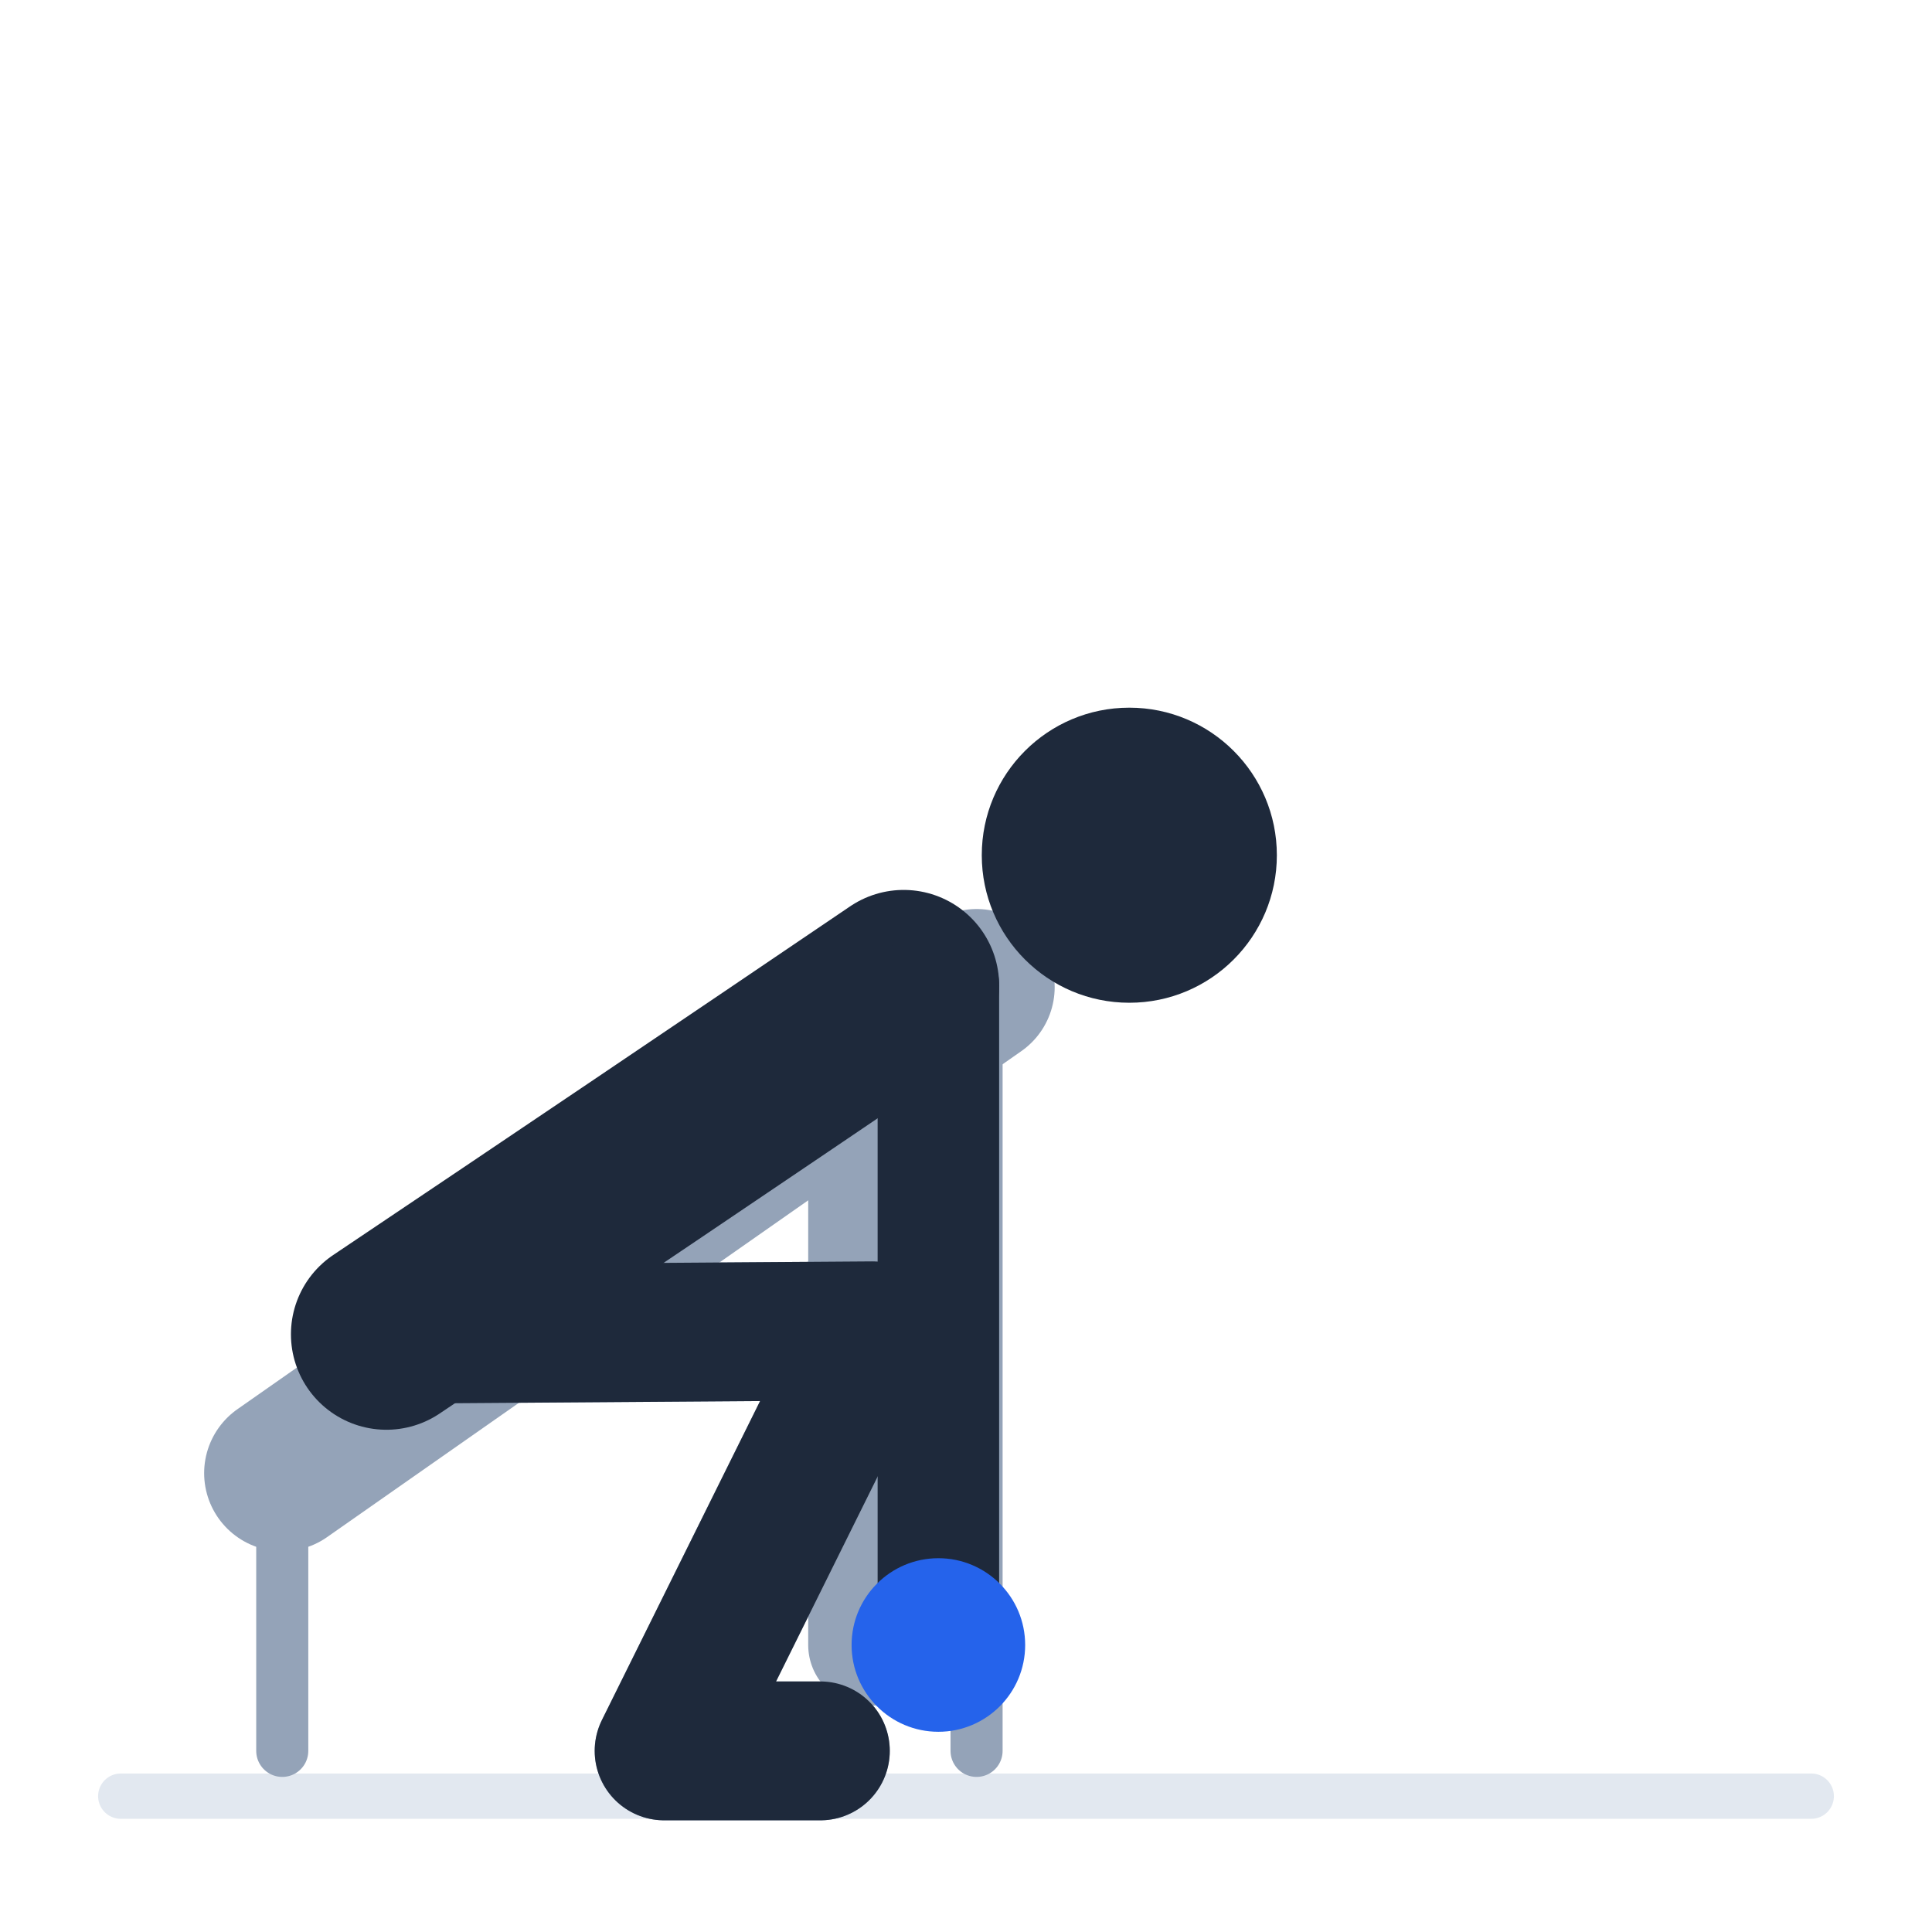
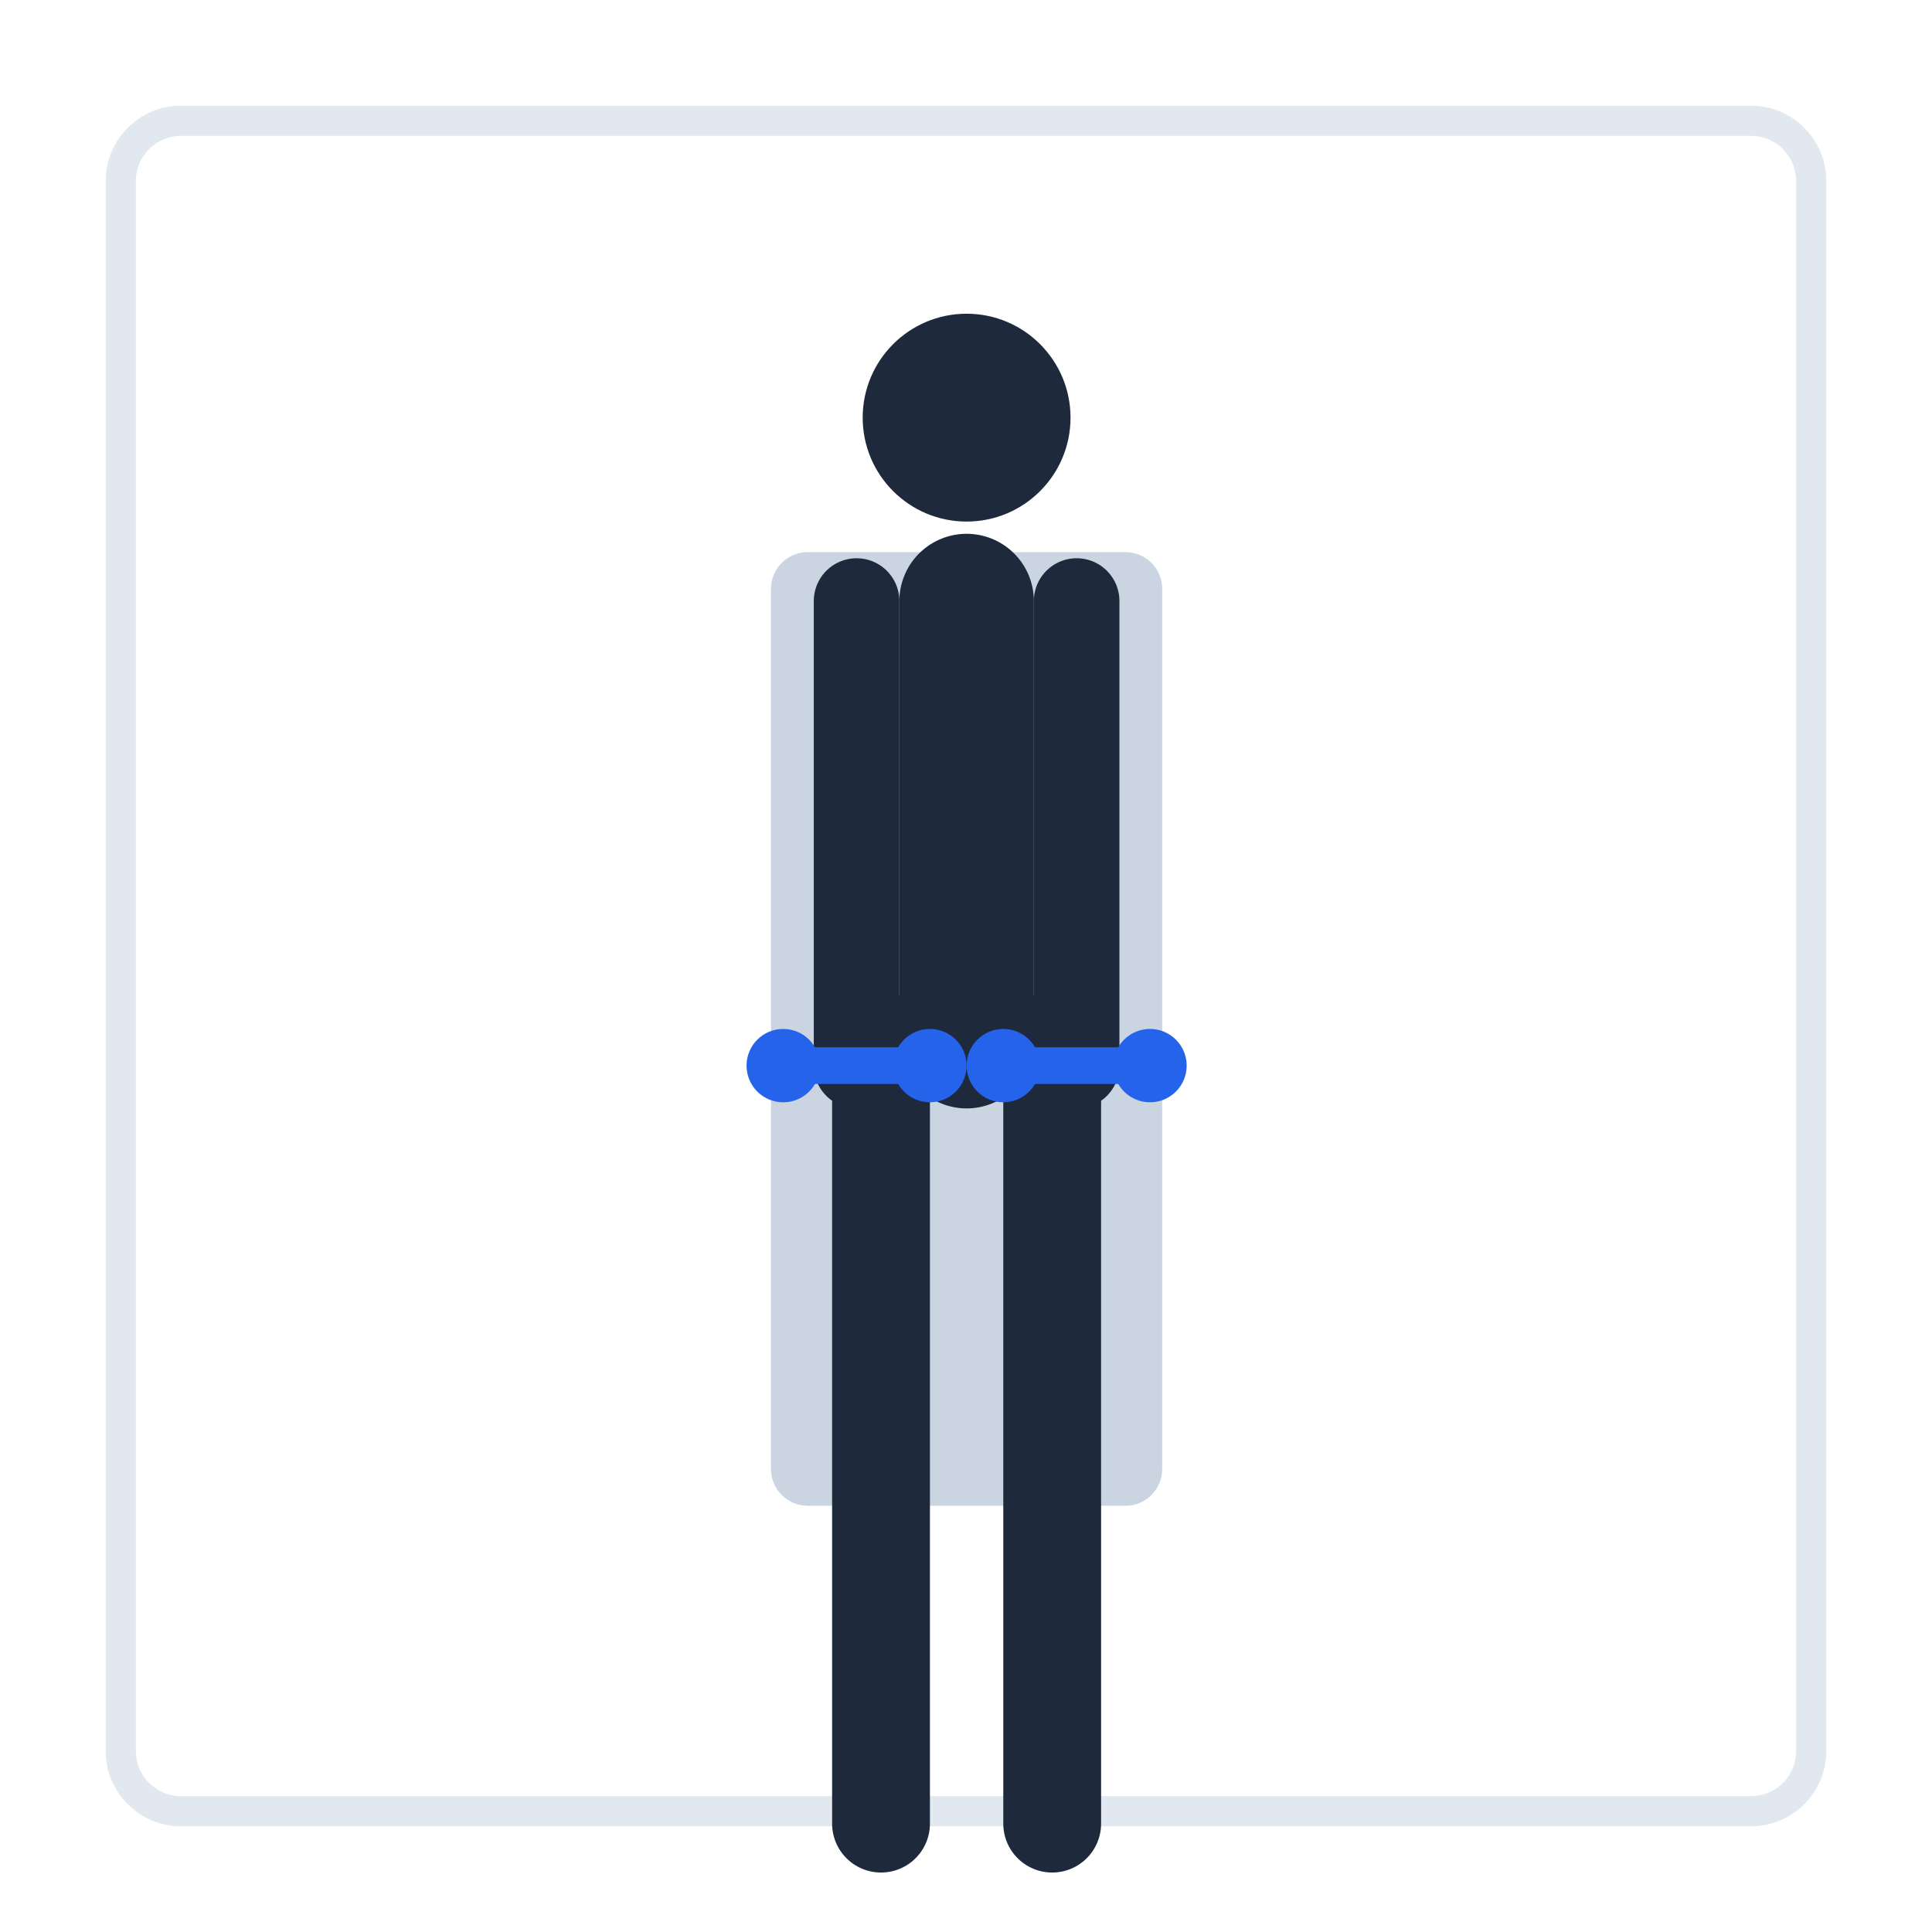
- <svg xmlns="http://www.w3.org/2000/svg" viewBox="0 0 128 128" role="img" aria-label="Y-T-W raise">
+ <svg xmlns="http://www.w3.org/2000/svg" viewBox="0 0 128 128" role="img" aria-label="Prone Y-T-W raise, overhead view">
  <style>
  .ink { stroke: #1e293b; fill: none; stroke-linecap: round; stroke-linejoin: round; }
  .far { stroke: #94a3b8; fill: none; stroke-linecap: round; stroke-linejoin: round; }
  .head { fill: #1e293b; }
  .gear { fill: #2563eb; }
  .gear-line { stroke: #2563eb; fill: none; stroke-linecap: round; }
  .hub { fill: #93c5fd; }
  .kit { fill: #cbd5e1; }
  .kit-line { stroke: #94a3b8; fill: none; stroke-linecap: round; }
  .floor { stroke: #e2e8f0; stroke-linecap: round; }
  @media (prefers-color-scheme: dark) {
    .ink { stroke: #e2e8f0; } .head { fill: #e2e8f0; } .far { stroke: #64748b; }
    .gear { fill: #60a5fa; } .gear-line { stroke: #60a5fa; } .hub { fill: #1e3a8a; }
    .kit { fill: #334155; } .kit-line { stroke: #475569; } .floor { stroke: #1e293b; }
  }.exercise-art-still { display: none; }
  @media (prefers-reduced-motion: reduce) {
    .exercise-art-motion { display: none; }
    .exercise-art-still { display: inline; }
  }</style>
-   <line class="floor" x1="8" y1="119" x2="120" y2="119" stroke-width="3" />
-   <g transform="translate(-31.9 -17.4) scale(1.15)">
+   <rect class="floor" x="8" y="8" width="112" height="112" rx="4" fill="none" stroke-width="2" />
+   <g transform="translate(12.2 22) scale(0.81)">
    <g class="exercise-art-motion">
-       <line class="kit-line" stroke-width="9" x1="44" y1="100" x2="84" y2="72" />
-       <path class="kit-line" stroke-width="3" d="M44 100 V116 M84 72 V116" />
-       <polyline class="far" stroke-width="7" points="77.8,71.9 77.8,91.9 77.8,109.9">
-         <animate attributeName="points" dur="2.4s" repeatCount="indefinite" values="77.8,71.9 77.8,91.9 77.8,109.9;77.8,71.9 77.8,91.9 77.8,109.9;77.8,71.9 77.9,91.9 77.9,109.9;77.8,71.9 78,91.9 78.2,109.9;77.8,71.9 78.4,91.9 78.9,109.9;77.8,71.9 79.2,91.8 80.4,109.8;77.8,71.9 80.5,91.7 82.8,109.5;77.8,71.9 82.3,91.4 86.4,108.9;77.8,71.9 84.9,90.6 91.2,107.4;77.8,71.9 88.1,89.1 97.3,104.5;77.8,71.9 91.7,86.3 104.1,99.3;77.8,71.9 95.2,81.9 110.8,90.9;77.8,71.9 97.3,76.6 114.8,80.9;77.8,71.9 97.8,72.1 115.8,72.3;77.8,71.9 97.6,68.6 115.3,65.6;77.8,71.9 97,66 114.2,60.7;77.8,71.9 96.3,64.2 113,57.3;77.8,71.9 95.8,63.1 112,55.1;77.8,71.9 95.4,62.4 111.3,53.8;77.8,71.9 95.2,62 110.9,53.1;77.8,71.9 95.2,61.9 110.8,52.9;77.8,71.9 95.2,61.9 110.8,52.9;77.8,71.9 95.2,61.9 110.8,52.9;77.8,71.9 95.2,61.9 110.8,52.9;77.8,71.9 95.2,62 110.9,53.1;77.8,71.9 95.4,62.4 111.3,53.8;77.8,71.9 95.8,63.1 112,55.1;77.8,71.9 96.3,64.2 113,57.3;77.8,71.9 97,66 114.2,60.7;77.8,71.9 97.6,68.6 115.3,65.6;77.8,71.9 97.8,72.1 115.8,72.3;77.8,71.9 97.3,76.6 114.8,80.9;77.8,71.9 95.2,81.9 110.8,90.9;77.8,71.9 91.7,86.3 104.1,99.3;77.8,71.9 88.1,89.1 97.3,104.5;77.8,71.9 84.9,90.6 91.2,107.4;77.8,71.9 82.3,91.4 86.4,108.9;77.8,71.9 80.5,91.7 82.8,109.5;77.8,71.9 79.2,91.8 80.4,109.8;77.8,71.9 78.4,91.9 78.9,109.9;77.8,71.9 78,91.9 78.2,109.9;77.8,71.9 77.9,91.9 77.9,109.9;77.8,71.9 77.8,91.9 77.8,109.9" keyTimes="0;0.06;0.082;0.104;0.126;0.148;0.17;0.192;0.214;0.236;0.258;0.28;0.302;0.324;0.346;0.368;0.39;0.412;0.434;0.456;0.478;0.5;0.56;0.582;0.604;0.626;0.648;0.67;0.692;0.714;0.736;0.758;0.78;0.802;0.824;0.846;0.868;0.89;0.912;0.934;0.956;0.978;1" />
+       <rect class="kit" x="48" y="18" width="32" height="78" rx="3" />
+       <polyline class="ink" stroke-width="7" points="55,22 55,42 55,60">
+         <animate attributeName="points" dur="5.2s" repeatCount="indefinite" values="55,22 55,42 55,60;55,22 55,42 55,60;55,22 55,42 55,60;55,22 54.9,42 54.8,60;55,22 54.6,42 54.2,60;55,22 54,42 53.1,60;55,22 53.1,41.9 51.3,59.8;55,22 51.7,41.7 48.7,59.5;55,22 49.7,41.3 45,58.7;55,22 47.3,40.4 40.3,57.1;55,22 44.3,38.9 34.7,54.1;55,22 41,36.3 28.4,49.2;55,22 37.8,32.3 22.4,41.5;55,22 35.6,26.9 18.1,31.2;55,22 35,21.8 17,21.6;55,22 35.5,17.6 17.9,13.7;55,22 36.5,14.4 19.8,7.6;55,22 37.6,12.1 22,3.1;55,22 38.7,10.4 24,0;55,22 39.6,9.3 25.7,-2.1;55,22 40.2,8.6 26.8,-3.5;55,22 40.6,8.2 27.6,-4.3;55,22 40.8,7.9 28,-4.7;55,22 40.8,7.9 28.1,-4.8;55,22 40.9,7.9 28.1,-4.9;55,22 40.9,7.9 28.1,-4.9;55,22 40.8,7.9 28,-4.8;55,22 40.5,8.2 27.5,-4.2;55,22 39.7,9.1 26,-2.5;55,22 38.3,11 23.3,1;55,22 36.5,14.3 19.9,7.5;55,22 35.4,18 17.8,14.4;55,22 35.1,20.3 17.1,18.8;55,22 35,21.5 17,21;55,22 35,21.9 17,21.9;55,22 35,22 17,22;55,22 35,22 17,22;55,22 35,22 17,22;55,22 35,22.1 17,21.8;55,22 35,22.3 17,21.4;55,22 35,22.8 17.1,20.7;55,22 35.1,23.5 17.5,19.4;55,22 35.2,24.7 18.6,17.6;55,22 35.5,26.2 21,15.5;55,22 36,28.1 25.2,13.7;55,22 36.5,29.6 29.5,13;55,22 37,30.6 32.8,13.1;55,22 37.3,31.3 35.2,13.4;55,22 37.5,31.7 36.6,13.7;55,22 37.6,31.9 37.4,13.9;55,22 37.7,32 37.6,14;55,22 37.7,32 37.7,14;55,22 37.7,32 37.7,14;55,22 37.7,32 37.7,14;55,22 37.7,32 37.6,14;55,22 37.7,32.1 37.5,14.1;55,22 37.8,32.2 37.2,14.2;55,22 37.9,32.3 36.8,14.4;55,22 38,32.6 36.2,14.7;55,22 38.2,32.9 35.4,15.1;55,22 38.5,33.3 34.3,15.9;55,22 38.9,33.9 32.9,16.9;55,22 39.4,34.6 31.4,18.5;55,22 40.1,35.3 29.6,20.7;55,22 40.9,36.2 28,23.7;55,22 42,37.2 26.7,27.8;55,22 43.4,38.3 26.1,33;55,22 45,39.3 27,39.3;55,22 46.7,40.2 29.5,45.4;55,22 48.3,40.8 33,50.2;55,22 49.7,41.3 36.7,53.8;55,22 50.9,41.6 40.4,56.2;55,22 51.9,41.8 43.8,57.8;55,22 52.7,41.9 46.8,58.8;55,22 53.4,41.9 49.2,59.4;55,22 53.9,42 51.1,59.7;55,22 54.3,42 52.5,59.9;55,22 54.6,42 53.6,60;55,22 54.8,42 54.3,60;55,22 54.9,42 54.7,60;55,22 55,42 54.9,60;55,22 55,42 55,60;55,22 55,42 55,60" keyTimes="0;0.1;0.105;0.11;0.115;0.12;0.124;0.129;0.134;0.139;0.144;0.149;0.154;0.159;0.164;0.168;0.173;0.178;0.183;0.188;0.193;0.198;0.203;0.208;0.212;0.362;0.374;0.385;0.396;0.407;0.419;0.43;0.441;0.453;0.464;0.475;0.625;0.632;0.64;0.647;0.655;0.662;0.67;0.677;0.685;0.693;0.7;0.708;0.715;0.723;0.73;0.738;0.887;0.891;0.895;0.899;0.902;0.906;0.91;0.914;0.917;0.921;0.925;0.929;0.932;0.936;0.94;0.944;0.948;0.951;0.955;0.959;0.963;0.966;0.97;0.974;0.978;0.981;0.985;0.989;0.993;0.996;1" />
      </polyline>
-       <polyline class="far" stroke-width="8" points="50,92 78,91.8 66,116 75,116" />
-       <path class="ink" stroke-width="11" d="M50 92Q64.9 82 79.8 71.9" />
-       <polyline class="ink" stroke-width="8" points="50,92 78,91.8 66,116 75,116" />
-       <polyline class="ink" stroke-width="7" points="81.8,71.9 81.8,91.9 81.8,109.9">
-         <animate attributeName="points" dur="2.4s" repeatCount="indefinite" values="81.8,71.9 81.8,91.9 81.8,109.9;81.8,71.9 81.8,91.9 81.8,109.9;81.8,71.9 81.9,91.9 81.9,109.9;81.8,71.9 82,91.9 82.2,109.9;81.8,71.9 82.4,91.9 82.9,109.9;81.8,71.9 83.2,91.8 84.4,109.8;81.8,71.9 84.5,91.7 86.8,109.5;81.8,71.9 86.3,91.4 90.4,108.9;81.8,71.9 88.9,90.6 95.2,107.4;81.8,71.9 92.1,89.1 101.3,104.5;81.8,71.9 95.7,86.3 108.1,99.3;81.8,71.9 99.2,81.9 114.8,90.9;81.8,71.9 101.3,76.6 118.8,80.9;81.8,71.9 101.8,72.1 119.8,72.3;81.8,71.9 101.6,68.6 119.3,65.6;81.8,71.9 101,66 118.2,60.7;81.8,71.9 100.3,64.2 117,57.3;81.8,71.9 99.8,63.1 116,55.1;81.8,71.9 99.4,62.4 115.3,53.8;81.8,71.9 99.2,62 114.9,53.1;81.8,71.9 99.2,61.9 114.8,52.9;81.8,71.9 99.2,61.9 114.8,52.9;81.8,71.9 99.2,61.9 114.8,52.9;81.8,71.9 99.2,61.9 114.8,52.9;81.8,71.9 99.2,62 114.9,53.1;81.8,71.9 99.4,62.4 115.3,53.8;81.8,71.9 99.8,63.1 116,55.1;81.8,71.9 100.3,64.2 117,57.3;81.8,71.9 101,66 118.2,60.7;81.8,71.9 101.6,68.6 119.3,65.6;81.8,71.9 101.8,72.1 119.8,72.3;81.8,71.9 101.3,76.6 118.8,80.9;81.8,71.9 99.2,81.9 114.8,90.9;81.8,71.9 95.7,86.3 108.1,99.3;81.8,71.9 92.1,89.1 101.3,104.5;81.8,71.9 88.9,90.6 95.2,107.4;81.8,71.9 86.3,91.4 90.4,108.9;81.8,71.9 84.5,91.7 86.8,109.5;81.8,71.9 83.2,91.8 84.4,109.8;81.8,71.9 82.4,91.9 82.9,109.9;81.8,71.9 82,91.9 82.2,109.9;81.8,71.9 81.9,91.9 81.9,109.9;81.8,71.9 81.8,91.9 81.8,109.9" keyTimes="0;0.06;0.082;0.104;0.126;0.148;0.17;0.192;0.214;0.236;0.258;0.28;0.302;0.324;0.346;0.368;0.39;0.412;0.434;0.456;0.478;0.5;0.56;0.582;0.604;0.626;0.648;0.67;0.692;0.714;0.736;0.758;0.78;0.802;0.824;0.846;0.868;0.89;0.912;0.934;0.956;0.978;1" />
+       <polyline class="ink" stroke-width="8" points="57,58 57,86 57,113 57,122" />
+       <path class="ink" stroke-width="11" d="M64 58Q64 40 64 22" />
+       <polyline class="ink" stroke-width="8" points="71,58 71,86 71,113 71,122" />
+       <polyline class="ink" stroke-width="7" points="73,22 73,42 73,60">
+         <animate attributeName="points" dur="5.2s" repeatCount="indefinite" values="73,22 73,42 73,60;73,22 73,42 73,60;73,22 73,42 73,60;73,22 73.1,42 73.2,60;73,22 73.4,42 73.8,60;73,22 74,42 74.9,60;73,22 74.9,41.9 76.7,59.8;73,22 76.3,41.7 79.3,59.5;73,22 78.3,41.3 83,58.7;73,22 80.7,40.4 87.7,57.1;73,22 83.7,38.9 93.3,54.1;73,22 87,36.3 99.6,49.2;73,22 90.2,32.3 105.6,41.5;73,22 92.4,26.9 109.9,31.2;73,22 93,21.8 111,21.6;73,22 92.5,17.6 110.1,13.7;73,22 91.5,14.4 108.2,7.6;73,22 90.4,12.1 106,3.1;73,22 89.3,10.4 104,0;73,22 88.4,9.3 102.3,-2.1;73,22 87.8,8.6 101.2,-3.5;73,22 87.4,8.2 100.4,-4.3;73,22 87.2,7.9 100,-4.7;73,22 87.2,7.9 99.9,-4.8;73,22 87.1,7.9 99.9,-4.9;73,22 87.1,7.9 99.9,-4.9;73,22 87.2,7.9 100,-4.8;73,22 87.5,8.2 100.5,-4.2;73,22 88.3,9.1 102,-2.5;73,22 89.7,11 104.7,1;73,22 91.5,14.3 108.1,7.5;73,22 92.6,18 110.2,14.4;73,22 92.9,20.3 110.9,18.8;73,22 93,21.5 111,21;73,22 93,21.9 111,21.9;73,22 93,22 111,22;73,22 93,22 111,22;73,22 93,22 111,22;73,22 93,22.1 111,21.8;73,22 93,22.3 111,21.4;73,22 93,22.8 110.9,20.7;73,22 92.9,23.5 110.5,19.4;73,22 92.8,24.7 109.4,17.6;73,22 92.5,26.2 107,15.5;73,22 92,28.1 102.8,13.7;73,22 91.5,29.6 98.5,13;73,22 91,30.6 95.2,13.1;73,22 90.7,31.3 92.8,13.4;73,22 90.5,31.7 91.4,13.7;73,22 90.4,31.9 90.6,13.9;73,22 90.3,32 90.4,14;73,22 90.3,32 90.3,14;73,22 90.3,32 90.3,14;73,22 90.3,32 90.3,14;73,22 90.3,32 90.4,14;73,22 90.3,32.1 90.5,14.1;73,22 90.2,32.2 90.8,14.2;73,22 90.1,32.3 91.2,14.4;73,22 90,32.6 91.8,14.7;73,22 89.8,32.9 92.6,15.1;73,22 89.5,33.3 93.7,15.9;73,22 89.1,33.9 95.1,16.9;73,22 88.6,34.6 96.6,18.5;73,22 87.9,35.3 98.4,20.7;73,22 87.1,36.2 100,23.7;73,22 86,37.2 101.3,27.8;73,22 84.6,38.3 101.9,33;73,22 83,39.3 101,39.3;73,22 81.3,40.2 98.5,45.4;73,22 79.7,40.8 95,50.2;73,22 78.3,41.3 91.3,53.8;73,22 77.1,41.6 87.6,56.2;73,22 76.1,41.8 84.2,57.8;73,22 75.3,41.9 81.2,58.8;73,22 74.6,41.9 78.8,59.4;73,22 74.1,42 76.9,59.7;73,22 73.7,42 75.5,59.9;73,22 73.4,42 74.4,60;73,22 73.2,42 73.7,60;73,22 73.1,42 73.3,60;73,22 73,42 73.1,60;73,22 73,42 73,60;73,22 73,42 73,60" keyTimes="0;0.1;0.105;0.11;0.115;0.12;0.124;0.129;0.134;0.139;0.144;0.149;0.154;0.159;0.164;0.168;0.173;0.178;0.183;0.188;0.193;0.198;0.203;0.208;0.212;0.362;0.374;0.385;0.396;0.407;0.419;0.43;0.441;0.453;0.464;0.475;0.625;0.632;0.64;0.647;0.655;0.662;0.67;0.677;0.685;0.693;0.7;0.708;0.715;0.723;0.73;0.738;0.887;0.891;0.895;0.899;0.902;0.906;0.91;0.914;0.917;0.921;0.925;0.929;0.932;0.936;0.94;0.944;0.948;0.951;0.955;0.959;0.963;0.966;0.97;0.974;0.978;0.981;0.985;0.989;0.993;0.996;1" />
      </polyline>
-       <circle class="head" cx="92.8" cy="64.4" r="8.5" />
-       <circle class="gear" cx="81.8" cy="109.9" r="5">
-         <animate attributeName="cx" dur="2.4s" repeatCount="indefinite" values="81.8;81.8;81.9;82.2;82.9;84.4;86.8;90.4;95.2;101.3;108.1;114.8;118.8;119.8;119.3;118.2;117;116;115.3;114.9;114.8;114.8;114.8;114.8;114.9;115.3;116;117;118.2;119.3;119.8;118.8;114.8;108.1;101.3;95.2;90.4;86.8;84.4;82.9;82.2;81.9;81.8" keyTimes="0;0.06;0.082;0.104;0.126;0.148;0.17;0.192;0.214;0.236;0.258;0.28;0.302;0.324;0.346;0.368;0.39;0.412;0.434;0.456;0.478;0.5;0.56;0.582;0.604;0.626;0.648;0.67;0.692;0.714;0.736;0.758;0.78;0.802;0.824;0.846;0.868;0.89;0.912;0.934;0.956;0.978;1" />
-         <animate attributeName="cy" dur="2.4s" repeatCount="indefinite" values="109.9;109.9;109.9;109.9;109.9;109.8;109.5;108.9;107.4;104.5;99.3;90.9;80.9;72.3;65.6;60.7;57.3;55.1;53.8;53.1;52.9;52.9;52.9;52.9;53.1;53.8;55.1;57.3;60.7;65.6;72.3;80.9;90.9;99.3;104.5;107.4;108.9;109.5;109.8;109.9;109.9;109.9;109.9" keyTimes="0;0.06;0.082;0.104;0.126;0.148;0.17;0.192;0.214;0.236;0.258;0.28;0.302;0.324;0.346;0.368;0.39;0.412;0.434;0.456;0.478;0.5;0.56;0.582;0.604;0.626;0.648;0.67;0.692;0.714;0.736;0.758;0.78;0.802;0.824;0.846;0.868;0.89;0.912;0.934;0.956;0.978;1" />
+       <circle class="head" cx="64" cy="7" r="8.5" />
+       <polyline class="gear-line" stroke-width="3" points="67,60 79,60">
+         <animate attributeName="points" dur="5.2s" repeatCount="indefinite" values="67,60 79,60;67,60 79,60;67,60 79,60;67.2,60 79.2,60;67.8,60.1 79.8,59.9;68.9,60.3 80.9,59.7;70.7,60.4 82.6,59.2;73.4,60.5 85.2,58.5;77.2,60.2 88.8,57.1;82.1,59.4 93.2,54.7;88.3,57.3 98.4,50.9;95.3,53.4 103.9,45;102.5,46.7 108.7,36.4;108.4,37.1 111.3,25.4;111.1,27.6 110.9,15.6;111.4,19.5 108.8,7.8;110.4,13.1 105.9,2;109,8.3 103,-2.1;107.4,4.9 100.5,-4.9;106.2,2.5 98.5,-6.8;105.2,0.9 97.1,-8;104.6,0 96.3,-8.6;104.3,-0.4 95.8,-9;104.1,-0.6 95.7,-9.1;104.1,-0.6 95.6,-9.1;104.1,-0.6 95.6,-9.1;104.2,-0.5 95.7,-9;104.7,0.2 96.4,-8.5;105.9,2.1 98.2,-7.1;108,6 101.4,-4;110.4,13 105.8,1.9;111.4,20.3 109,8.5;111.4,24.8 110.4,12.8;111.1,27 110.8,15;111,27.9 111,15.9;111,28 111,16;111,28 111,16;111,28 111,16;111.1,27.8 110.9,15.8;111.3,27.4 110.7,15.4;111.6,26.6 110.1,14.7;111.8,25.2 109.1,13.6;111.7,23.1 107,12.1;110.6,20.3 103.4,10.7;107.6,17.2 98,10.1;104.1,15.4 93,10.7;101,14.5 89.4,11.7;98.8,14.1 86.9,12.7;97.4,14 85.4,13.4;96.6,14 84.6,13.8;96.4,14 84.4,14;96.3,14 84.3,14;96.3,14 84.3,14;96.3,14 84.3,14;96.4,14 84.4,14;96.5,14.1 84.5,14;96.8,14.4 84.8,14;97.2,14.7 85.2,14;97.8,15.3 85.8,14.1;98.5,16.1 86.7,14.2;99.6,17.3 87.9,14.4;100.7,18.9 89.4,14.9;102,21.2 91.3,15.8;103.2,24.2 93.5,17.2;104.2,28.1 95.9,19.4;104.5,33 98.2,22.7;103.6,38.8 100.1,27.3;101,45.3 101,33.3;96.8,51.2 100.2,39.7;91.9,55.4 98.2,45.1;87.1,58.1 95.4,49.4;82.7,59.7 92.4,52.7;78.8,60.5 89.5,55.2;75.6,60.8 86.9,56.8;73,60.8 84.7,58;71,60.7 82.8,58.8;69.5,60.5 81.4,59.3;68.4,60.3 80.4,59.6;67.7,60.2 79.7,59.8;67.3,60.1 79.3,59.9;67.1,60 79.1,60;67,60 79,60;67,60 79,60" keyTimes="0;0.1;0.105;0.11;0.115;0.12;0.124;0.129;0.134;0.139;0.144;0.149;0.154;0.159;0.164;0.168;0.173;0.178;0.183;0.188;0.193;0.198;0.203;0.208;0.212;0.362;0.374;0.385;0.396;0.407;0.419;0.43;0.441;0.453;0.464;0.475;0.625;0.632;0.64;0.647;0.655;0.662;0.67;0.677;0.685;0.693;0.7;0.708;0.715;0.723;0.73;0.738;0.887;0.891;0.895;0.899;0.902;0.906;0.91;0.914;0.917;0.921;0.925;0.929;0.932;0.936;0.94;0.944;0.948;0.951;0.955;0.959;0.963;0.966;0.97;0.974;0.978;0.981;0.985;0.989;0.993;0.996;1" />
+       </polyline>
+       <circle class="gear" cx="67" cy="60" r="3">
+         <animate attributeName="cx" dur="5.2s" repeatCount="indefinite" values="67;67;67;67.2;67.8;68.9;70.7;73.4;77.2;82.1;88.3;95.3;102.5;108.4;111.1;111.4;110.4;109;107.4;106.2;105.2;104.6;104.3;104.1;104.1;104.1;104.2;104.7;105.9;108;110.4;111.4;111.4;111.1;111;111;111;111;111.1;111.3;111.6;111.8;111.7;110.6;107.6;104.1;101;98.8;97.4;96.6;96.4;96.3;96.3;96.3;96.4;96.5;96.8;97.2;97.8;98.5;99.6;100.7;102;103.2;104.2;104.5;103.6;101;96.8;91.9;87.1;82.7;78.8;75.6;73;71;69.5;68.4;67.7;67.3;67.1;67;67" keyTimes="0;0.1;0.105;0.11;0.115;0.12;0.124;0.129;0.134;0.139;0.144;0.149;0.154;0.159;0.164;0.168;0.173;0.178;0.183;0.188;0.193;0.198;0.203;0.208;0.212;0.362;0.374;0.385;0.396;0.407;0.419;0.43;0.441;0.453;0.464;0.475;0.625;0.632;0.64;0.647;0.655;0.662;0.67;0.677;0.685;0.693;0.7;0.708;0.715;0.723;0.73;0.738;0.887;0.891;0.895;0.899;0.902;0.906;0.91;0.914;0.917;0.921;0.925;0.929;0.932;0.936;0.94;0.944;0.948;0.951;0.955;0.959;0.963;0.966;0.97;0.974;0.978;0.981;0.985;0.989;0.993;0.996;1" />
+         <animate attributeName="cy" dur="5.2s" repeatCount="indefinite" values="60;60;60;60;60.1;60.3;60.4;60.5;60.2;59.4;57.3;53.4;46.7;37.1;27.6;19.5;13.1;8.3;4.9;2.5;0.9;0;-0.4;-0.6;-0.6;-0.6;-0.5;0.2;2.1;6;13;20.3;24.8;27;27.9;28;28;28;27.8;27.4;26.6;25.2;23.1;20.3;17.2;15.4;14.5;14.1;14;14;14;14;14;14;14;14.1;14.4;14.7;15.3;16.1;17.3;18.9;21.2;24.2;28.1;33;38.8;45.3;51.2;55.4;58.1;59.7;60.5;60.8;60.8;60.7;60.5;60.3;60.2;60.1;60;60;60" keyTimes="0;0.1;0.105;0.11;0.115;0.12;0.124;0.129;0.134;0.139;0.144;0.149;0.154;0.159;0.164;0.168;0.173;0.178;0.183;0.188;0.193;0.198;0.203;0.208;0.212;0.362;0.374;0.385;0.396;0.407;0.419;0.43;0.441;0.453;0.464;0.475;0.625;0.632;0.64;0.647;0.655;0.662;0.67;0.677;0.685;0.693;0.7;0.708;0.715;0.723;0.73;0.738;0.887;0.891;0.895;0.899;0.902;0.906;0.91;0.914;0.917;0.921;0.925;0.929;0.932;0.936;0.94;0.944;0.948;0.951;0.955;0.959;0.963;0.966;0.97;0.974;0.978;0.981;0.985;0.989;0.993;0.996;1" />
+       </circle>
+       <circle class="gear" cx="79" cy="60" r="3">
+         <animate attributeName="cx" dur="5.2s" repeatCount="indefinite" values="79;79;79;79.2;79.8;80.9;82.6;85.2;88.8;93.2;98.4;103.9;108.7;111.3;110.9;108.8;105.9;103;100.5;98.5;97.1;96.3;95.8;95.7;95.6;95.6;95.7;96.4;98.2;101.4;105.8;109;110.4;110.8;111;111;111;111;110.9;110.7;110.1;109.1;107;103.4;98;93;89.4;86.9;85.4;84.6;84.4;84.3;84.3;84.3;84.4;84.5;84.8;85.2;85.8;86.7;87.9;89.4;91.3;93.5;95.9;98.2;100.1;101;100.2;98.2;95.4;92.4;89.5;86.9;84.7;82.8;81.4;80.4;79.7;79.3;79.1;79;79" keyTimes="0;0.1;0.105;0.11;0.115;0.12;0.124;0.129;0.134;0.139;0.144;0.149;0.154;0.159;0.164;0.168;0.173;0.178;0.183;0.188;0.193;0.198;0.203;0.208;0.212;0.362;0.374;0.385;0.396;0.407;0.419;0.43;0.441;0.453;0.464;0.475;0.625;0.632;0.64;0.647;0.655;0.662;0.67;0.677;0.685;0.693;0.7;0.708;0.715;0.723;0.73;0.738;0.887;0.891;0.895;0.899;0.902;0.906;0.91;0.914;0.917;0.921;0.925;0.929;0.932;0.936;0.94;0.944;0.948;0.951;0.955;0.959;0.963;0.966;0.97;0.974;0.978;0.981;0.985;0.989;0.993;0.996;1" />
+         <animate attributeName="cy" dur="5.2s" repeatCount="indefinite" values="60;60;60;60;59.9;59.7;59.2;58.5;57.1;54.7;50.9;45;36.4;25.4;15.6;7.8;2;-2.1;-4.9;-6.8;-8;-8.6;-9;-9.1;-9.1;-9.1;-9;-8.5;-7.1;-4;1.9;8.5;12.8;15;15.9;16;16;16;15.8;15.4;14.7;13.6;12.1;10.7;10.1;10.7;11.7;12.7;13.4;13.8;14;14;14;14;14;14;14;14;14.1;14.2;14.4;14.9;15.8;17.2;19.4;22.7;27.3;33.3;39.7;45.1;49.4;52.7;55.2;56.8;58;58.8;59.3;59.6;59.8;59.9;60;60;60" keyTimes="0;0.1;0.105;0.11;0.115;0.12;0.124;0.129;0.134;0.139;0.144;0.149;0.154;0.159;0.164;0.168;0.173;0.178;0.183;0.188;0.193;0.198;0.203;0.208;0.212;0.362;0.374;0.385;0.396;0.407;0.419;0.43;0.441;0.453;0.464;0.475;0.625;0.632;0.64;0.647;0.655;0.662;0.67;0.677;0.685;0.693;0.7;0.708;0.715;0.723;0.73;0.738;0.887;0.891;0.895;0.899;0.902;0.906;0.91;0.914;0.917;0.921;0.925;0.929;0.932;0.936;0.94;0.944;0.948;0.951;0.955;0.959;0.963;0.966;0.97;0.974;0.978;0.981;0.985;0.989;0.993;0.996;1" />
+       </circle>
+       <polyline class="gear-line" stroke-width="3" points="49,60 61,60">
+         <animate attributeName="points" dur="5.2s" repeatCount="indefinite" values="49,60 61,60;49,60 61,60;49,60 61,60;48.8,60 60.8,60;48.2,59.9 60.2,60.1;47.1,59.7 59.1,60.3;45.4,59.2 57.3,60.4;42.8,58.5 54.6,60.5;39.2,57.1 50.8,60.2;34.8,54.7 45.9,59.4;29.6,50.9 39.7,57.3;24.1,45 32.7,53.4;19.3,36.4 25.5,46.7;16.7,25.4 19.6,37.1;17.1,15.6 16.9,27.6;19.2,7.8 16.6,19.5;22.1,2 17.6,13.1;25,-2.1 19,8.3;27.5,-4.9 20.6,4.9;29.5,-6.8 21.8,2.5;30.9,-8 22.8,0.9;31.7,-8.6 23.4,0;32.2,-9 23.7,-0.4;32.3,-9.1 23.9,-0.6;32.4,-9.1 23.9,-0.6;32.4,-9.1 23.9,-0.6;32.3,-9 23.8,-0.5;31.6,-8.5 23.3,0.2;29.8,-7.1 22.1,2.1;26.6,-4 20,6;22.2,1.9 17.6,13;19,8.5 16.6,20.3;17.6,12.8 16.6,24.8;17.2,15 16.9,27;17,15.9 17,27.9;17,16 17,28;17,16 17,28;17,16 17,28;17.1,15.8 16.9,27.8;17.3,15.4 16.7,27.4;17.9,14.7 16.4,26.6;18.9,13.6 16.2,25.2;21,12.1 16.3,23.1;24.6,10.7 17.4,20.3;30,10.1 20.4,17.2;35,10.7 23.9,15.4;38.6,11.7 27,14.5;41.1,12.7 29.2,14.1;42.6,13.4 30.6,14;43.4,13.8 31.4,14;43.6,14 31.6,14;43.7,14 31.7,14;43.7,14 31.7,14;43.7,14 31.7,14;43.6,14 31.6,14;43.5,14 31.5,14.1;43.2,14 31.2,14.4;42.8,14 30.8,14.7;42.2,14.1 30.2,15.3;41.3,14.2 29.5,16.1;40.1,14.4 28.4,17.3;38.6,14.9 27.3,18.9;36.7,15.8 26,21.2;34.5,17.2 24.8,24.2;32.1,19.4 23.8,28.1;29.8,22.7 23.5,33;27.9,27.3 24.4,38.8;27,33.3 27,45.3;27.8,39.7 31.2,51.2;29.8,45.1 36.1,55.4;32.6,49.4 40.9,58.1;35.6,52.7 45.3,59.7;38.5,55.2 49.2,60.5;41.1,56.8 52.4,60.8;43.3,58 55,60.8;45.2,58.8 57,60.7;46.6,59.3 58.5,60.5;47.6,59.6 59.6,60.3;48.3,59.8 60.3,60.2;48.7,59.9 60.7,60.1;48.9,60 60.9,60;49,60 61,60;49,60 61,60" keyTimes="0;0.1;0.105;0.11;0.115;0.12;0.124;0.129;0.134;0.139;0.144;0.149;0.154;0.159;0.164;0.168;0.173;0.178;0.183;0.188;0.193;0.198;0.203;0.208;0.212;0.362;0.374;0.385;0.396;0.407;0.419;0.43;0.441;0.453;0.464;0.475;0.625;0.632;0.64;0.647;0.655;0.662;0.67;0.677;0.685;0.693;0.7;0.708;0.715;0.723;0.73;0.738;0.887;0.891;0.895;0.899;0.902;0.906;0.91;0.914;0.917;0.921;0.925;0.929;0.932;0.936;0.94;0.944;0.948;0.951;0.955;0.959;0.963;0.966;0.97;0.974;0.978;0.981;0.985;0.989;0.993;0.996;1" />
+       </polyline>
+       <circle class="gear" cx="49" cy="60" r="3">
+         <animate attributeName="cx" dur="5.2s" repeatCount="indefinite" values="49;49;49;48.8;48.2;47.1;45.4;42.8;39.2;34.8;29.6;24.1;19.3;16.7;17.1;19.2;22.1;25;27.5;29.5;30.9;31.7;32.2;32.3;32.4;32.4;32.3;31.6;29.8;26.6;22.2;19;17.6;17.2;17;17;17;17;17.1;17.3;17.9;18.9;21;24.6;30;35;38.6;41.1;42.6;43.4;43.6;43.7;43.7;43.7;43.6;43.5;43.2;42.8;42.2;41.3;40.1;38.6;36.7;34.5;32.1;29.8;27.9;27;27.8;29.8;32.6;35.6;38.5;41.1;43.3;45.2;46.6;47.6;48.3;48.7;48.9;49;49" keyTimes="0;0.1;0.105;0.11;0.115;0.12;0.124;0.129;0.134;0.139;0.144;0.149;0.154;0.159;0.164;0.168;0.173;0.178;0.183;0.188;0.193;0.198;0.203;0.208;0.212;0.362;0.374;0.385;0.396;0.407;0.419;0.43;0.441;0.453;0.464;0.475;0.625;0.632;0.64;0.647;0.655;0.662;0.67;0.677;0.685;0.693;0.7;0.708;0.715;0.723;0.73;0.738;0.887;0.891;0.895;0.899;0.902;0.906;0.91;0.914;0.917;0.921;0.925;0.929;0.932;0.936;0.94;0.944;0.948;0.951;0.955;0.959;0.963;0.966;0.97;0.974;0.978;0.981;0.985;0.989;0.993;0.996;1" />
+         <animate attributeName="cy" dur="5.2s" repeatCount="indefinite" values="60;60;60;60;59.9;59.7;59.2;58.5;57.1;54.7;50.9;45;36.4;25.4;15.6;7.8;2;-2.1;-4.9;-6.8;-8;-8.6;-9;-9.1;-9.1;-9.1;-9;-8.5;-7.1;-4;1.9;8.5;12.8;15;15.9;16;16;16;15.8;15.4;14.7;13.6;12.1;10.7;10.1;10.7;11.7;12.7;13.4;13.8;14;14;14;14;14;14;14;14;14.1;14.2;14.4;14.9;15.8;17.2;19.4;22.7;27.3;33.3;39.7;45.1;49.4;52.7;55.2;56.8;58;58.8;59.3;59.6;59.8;59.9;60;60;60" keyTimes="0;0.1;0.105;0.11;0.115;0.12;0.124;0.129;0.134;0.139;0.144;0.149;0.154;0.159;0.164;0.168;0.173;0.178;0.183;0.188;0.193;0.198;0.203;0.208;0.212;0.362;0.374;0.385;0.396;0.407;0.419;0.43;0.441;0.453;0.464;0.475;0.625;0.632;0.64;0.647;0.655;0.662;0.67;0.677;0.685;0.693;0.7;0.708;0.715;0.723;0.73;0.738;0.887;0.891;0.895;0.899;0.902;0.906;0.91;0.914;0.917;0.921;0.925;0.929;0.932;0.936;0.94;0.944;0.948;0.951;0.955;0.959;0.963;0.966;0.97;0.974;0.978;0.981;0.985;0.989;0.993;0.996;1" />
+       </circle>
+       <circle class="gear" cx="61" cy="60" r="3">
+         <animate attributeName="cx" dur="5.2s" repeatCount="indefinite" values="61;61;61;60.8;60.2;59.1;57.3;54.6;50.8;45.9;39.7;32.7;25.5;19.6;16.9;16.6;17.6;19;20.6;21.8;22.8;23.4;23.7;23.9;23.9;23.9;23.8;23.3;22.1;20;17.6;16.6;16.6;16.9;17;17;17;17;16.9;16.7;16.4;16.2;16.3;17.4;20.4;23.9;27;29.2;30.6;31.4;31.6;31.7;31.7;31.7;31.6;31.5;31.2;30.8;30.2;29.5;28.4;27.3;26;24.8;23.8;23.5;24.4;27;31.2;36.1;40.9;45.3;49.2;52.4;55;57;58.5;59.6;60.3;60.7;60.9;61;61" keyTimes="0;0.1;0.105;0.11;0.115;0.12;0.124;0.129;0.134;0.139;0.144;0.149;0.154;0.159;0.164;0.168;0.173;0.178;0.183;0.188;0.193;0.198;0.203;0.208;0.212;0.362;0.374;0.385;0.396;0.407;0.419;0.43;0.441;0.453;0.464;0.475;0.625;0.632;0.64;0.647;0.655;0.662;0.67;0.677;0.685;0.693;0.7;0.708;0.715;0.723;0.73;0.738;0.887;0.891;0.895;0.899;0.902;0.906;0.91;0.914;0.917;0.921;0.925;0.929;0.932;0.936;0.94;0.944;0.948;0.951;0.955;0.959;0.963;0.966;0.97;0.974;0.978;0.981;0.985;0.989;0.993;0.996;1" />
+         <animate attributeName="cy" dur="5.2s" repeatCount="indefinite" values="60;60;60;60;60.1;60.3;60.4;60.5;60.2;59.4;57.3;53.4;46.7;37.1;27.6;19.5;13.1;8.3;4.9;2.5;0.9;0;-0.4;-0.6;-0.6;-0.6;-0.5;0.2;2.1;6;13;20.3;24.8;27;27.9;28;28;28;27.8;27.4;26.6;25.2;23.1;20.3;17.2;15.4;14.5;14.1;14;14;14;14;14;14;14;14.1;14.4;14.7;15.3;16.1;17.3;18.9;21.2;24.2;28.1;33;38.8;45.3;51.2;55.4;58.1;59.7;60.5;60.8;60.8;60.7;60.5;60.3;60.2;60.1;60;60;60" keyTimes="0;0.1;0.105;0.11;0.115;0.12;0.124;0.129;0.134;0.139;0.144;0.149;0.154;0.159;0.164;0.168;0.173;0.178;0.183;0.188;0.193;0.198;0.203;0.208;0.212;0.362;0.374;0.385;0.396;0.407;0.419;0.43;0.441;0.453;0.464;0.475;0.625;0.632;0.64;0.647;0.655;0.662;0.67;0.677;0.685;0.693;0.7;0.708;0.715;0.723;0.73;0.738;0.887;0.891;0.895;0.899;0.902;0.906;0.91;0.914;0.917;0.921;0.925;0.929;0.932;0.936;0.94;0.944;0.948;0.951;0.955;0.959;0.963;0.966;0.97;0.974;0.978;0.981;0.985;0.989;0.993;0.996;1" />
      </circle>
    </g>
    <g class="exercise-art-still">
-       <line class="kit-line" stroke-width="9" x1="44" y1="100" x2="84" y2="72" />
-       <path class="kit-line" stroke-width="3" d="M44 100 V116 M84 72 V116" />
-       <polyline class="far" stroke-width="7" points="77.8,71.9 77.8,91.9 77.8,109.9" />
-       <polyline class="far" stroke-width="8" points="50,92 78,91.8 66,116 75,116" />
-       <path class="ink" stroke-width="11" d="M50 92Q64.9 82 79.8 71.9" />
-       <polyline class="ink" stroke-width="8" points="50,92 78,91.8 66,116 75,116" />
-       <polyline class="ink" stroke-width="7" points="81.8,71.9 81.8,91.9 81.8,109.9" />
-       <circle class="head" cx="92.8" cy="64.4" r="8.5" />
-       <circle class="gear" cx="81.8" cy="109.9" r="5" />
+       <rect class="kit" x="48" y="18" width="32" height="78" rx="3" />
+       <polyline class="ink" stroke-width="7" points="55,22 55,42 55,60" />
+       <polyline class="ink" stroke-width="8" points="57,58 57,86 57,113 57,122" />
+       <path class="ink" stroke-width="11" d="M64 58Q64 40 64 22" />
+       <polyline class="ink" stroke-width="8" points="71,58 71,86 71,113 71,122" />
+       <polyline class="ink" stroke-width="7" points="73,22 73,42 73,60" />
+       <circle class="head" cx="64" cy="7" r="8.5" />
+       <polyline class="gear-line" stroke-width="3" points="67,60 79,60" />
+       <circle class="gear" cx="67" cy="60" r="3" />
+       <circle class="gear" cx="79" cy="60" r="3" />
+       <polyline class="gear-line" stroke-width="3" points="49,60 61,60" />
+       <circle class="gear" cx="49" cy="60" r="3" />
+       <circle class="gear" cx="61" cy="60" r="3" />
    </g>
  </g>
</svg>
